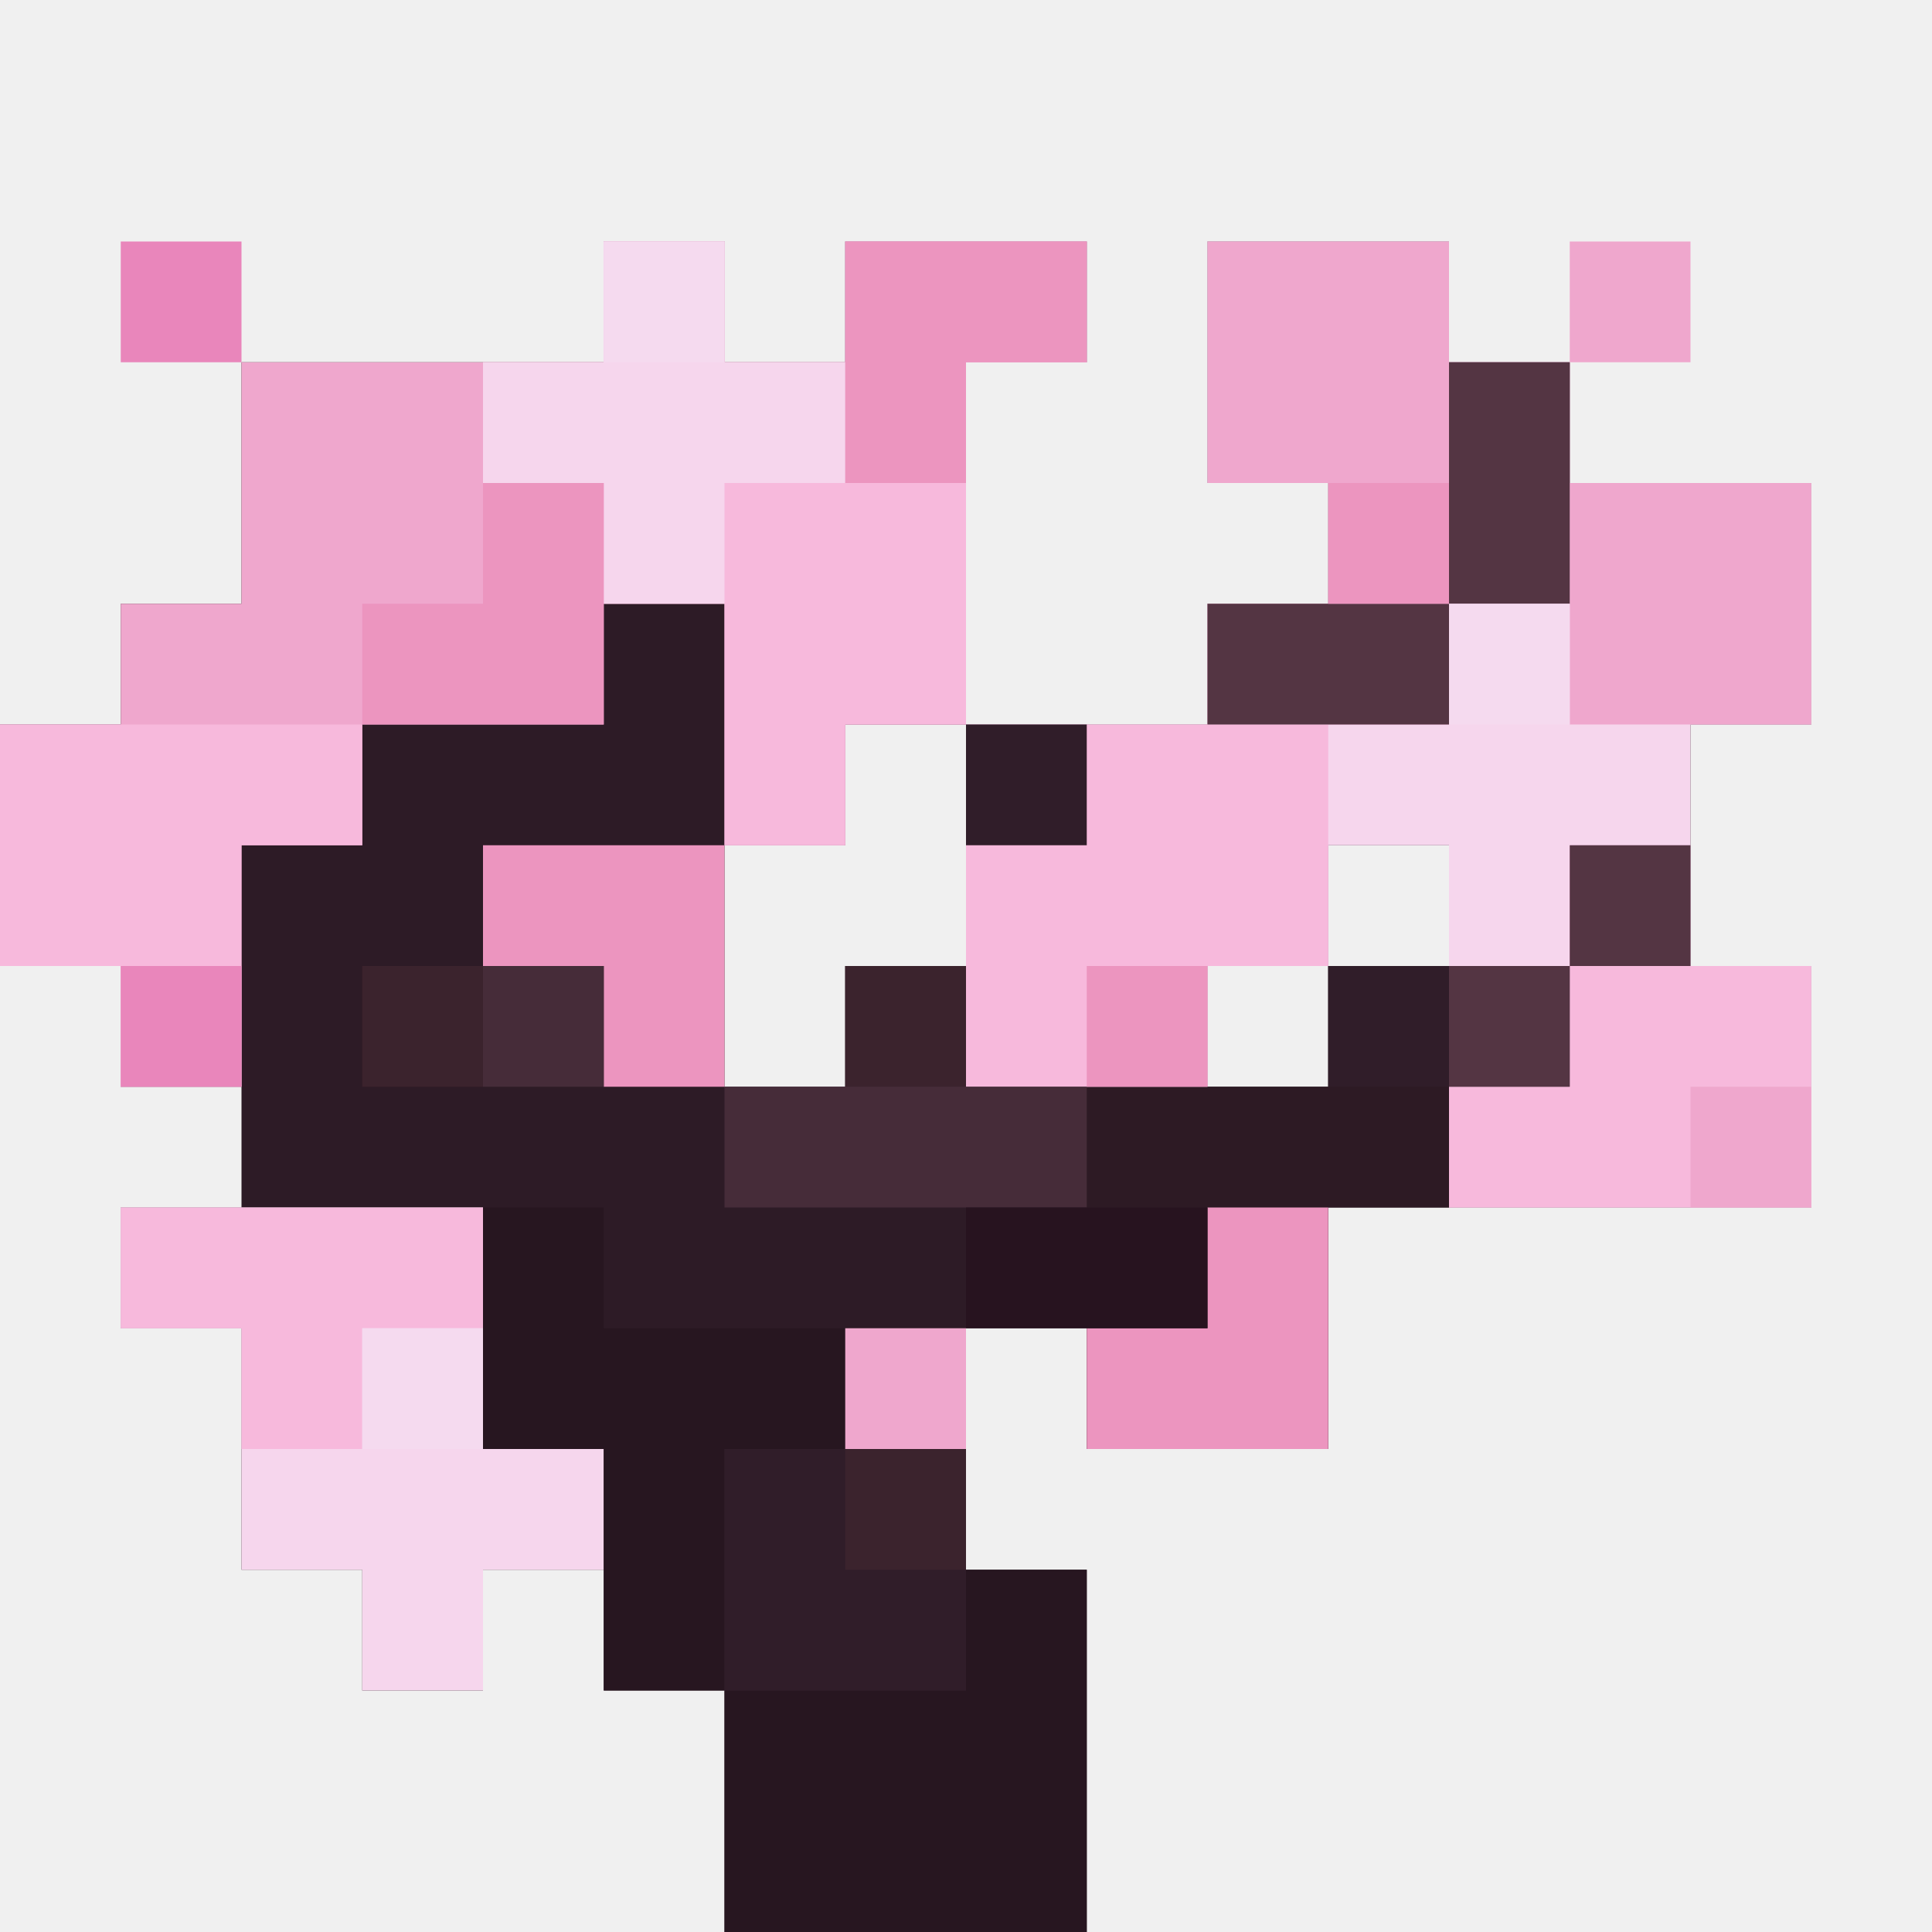
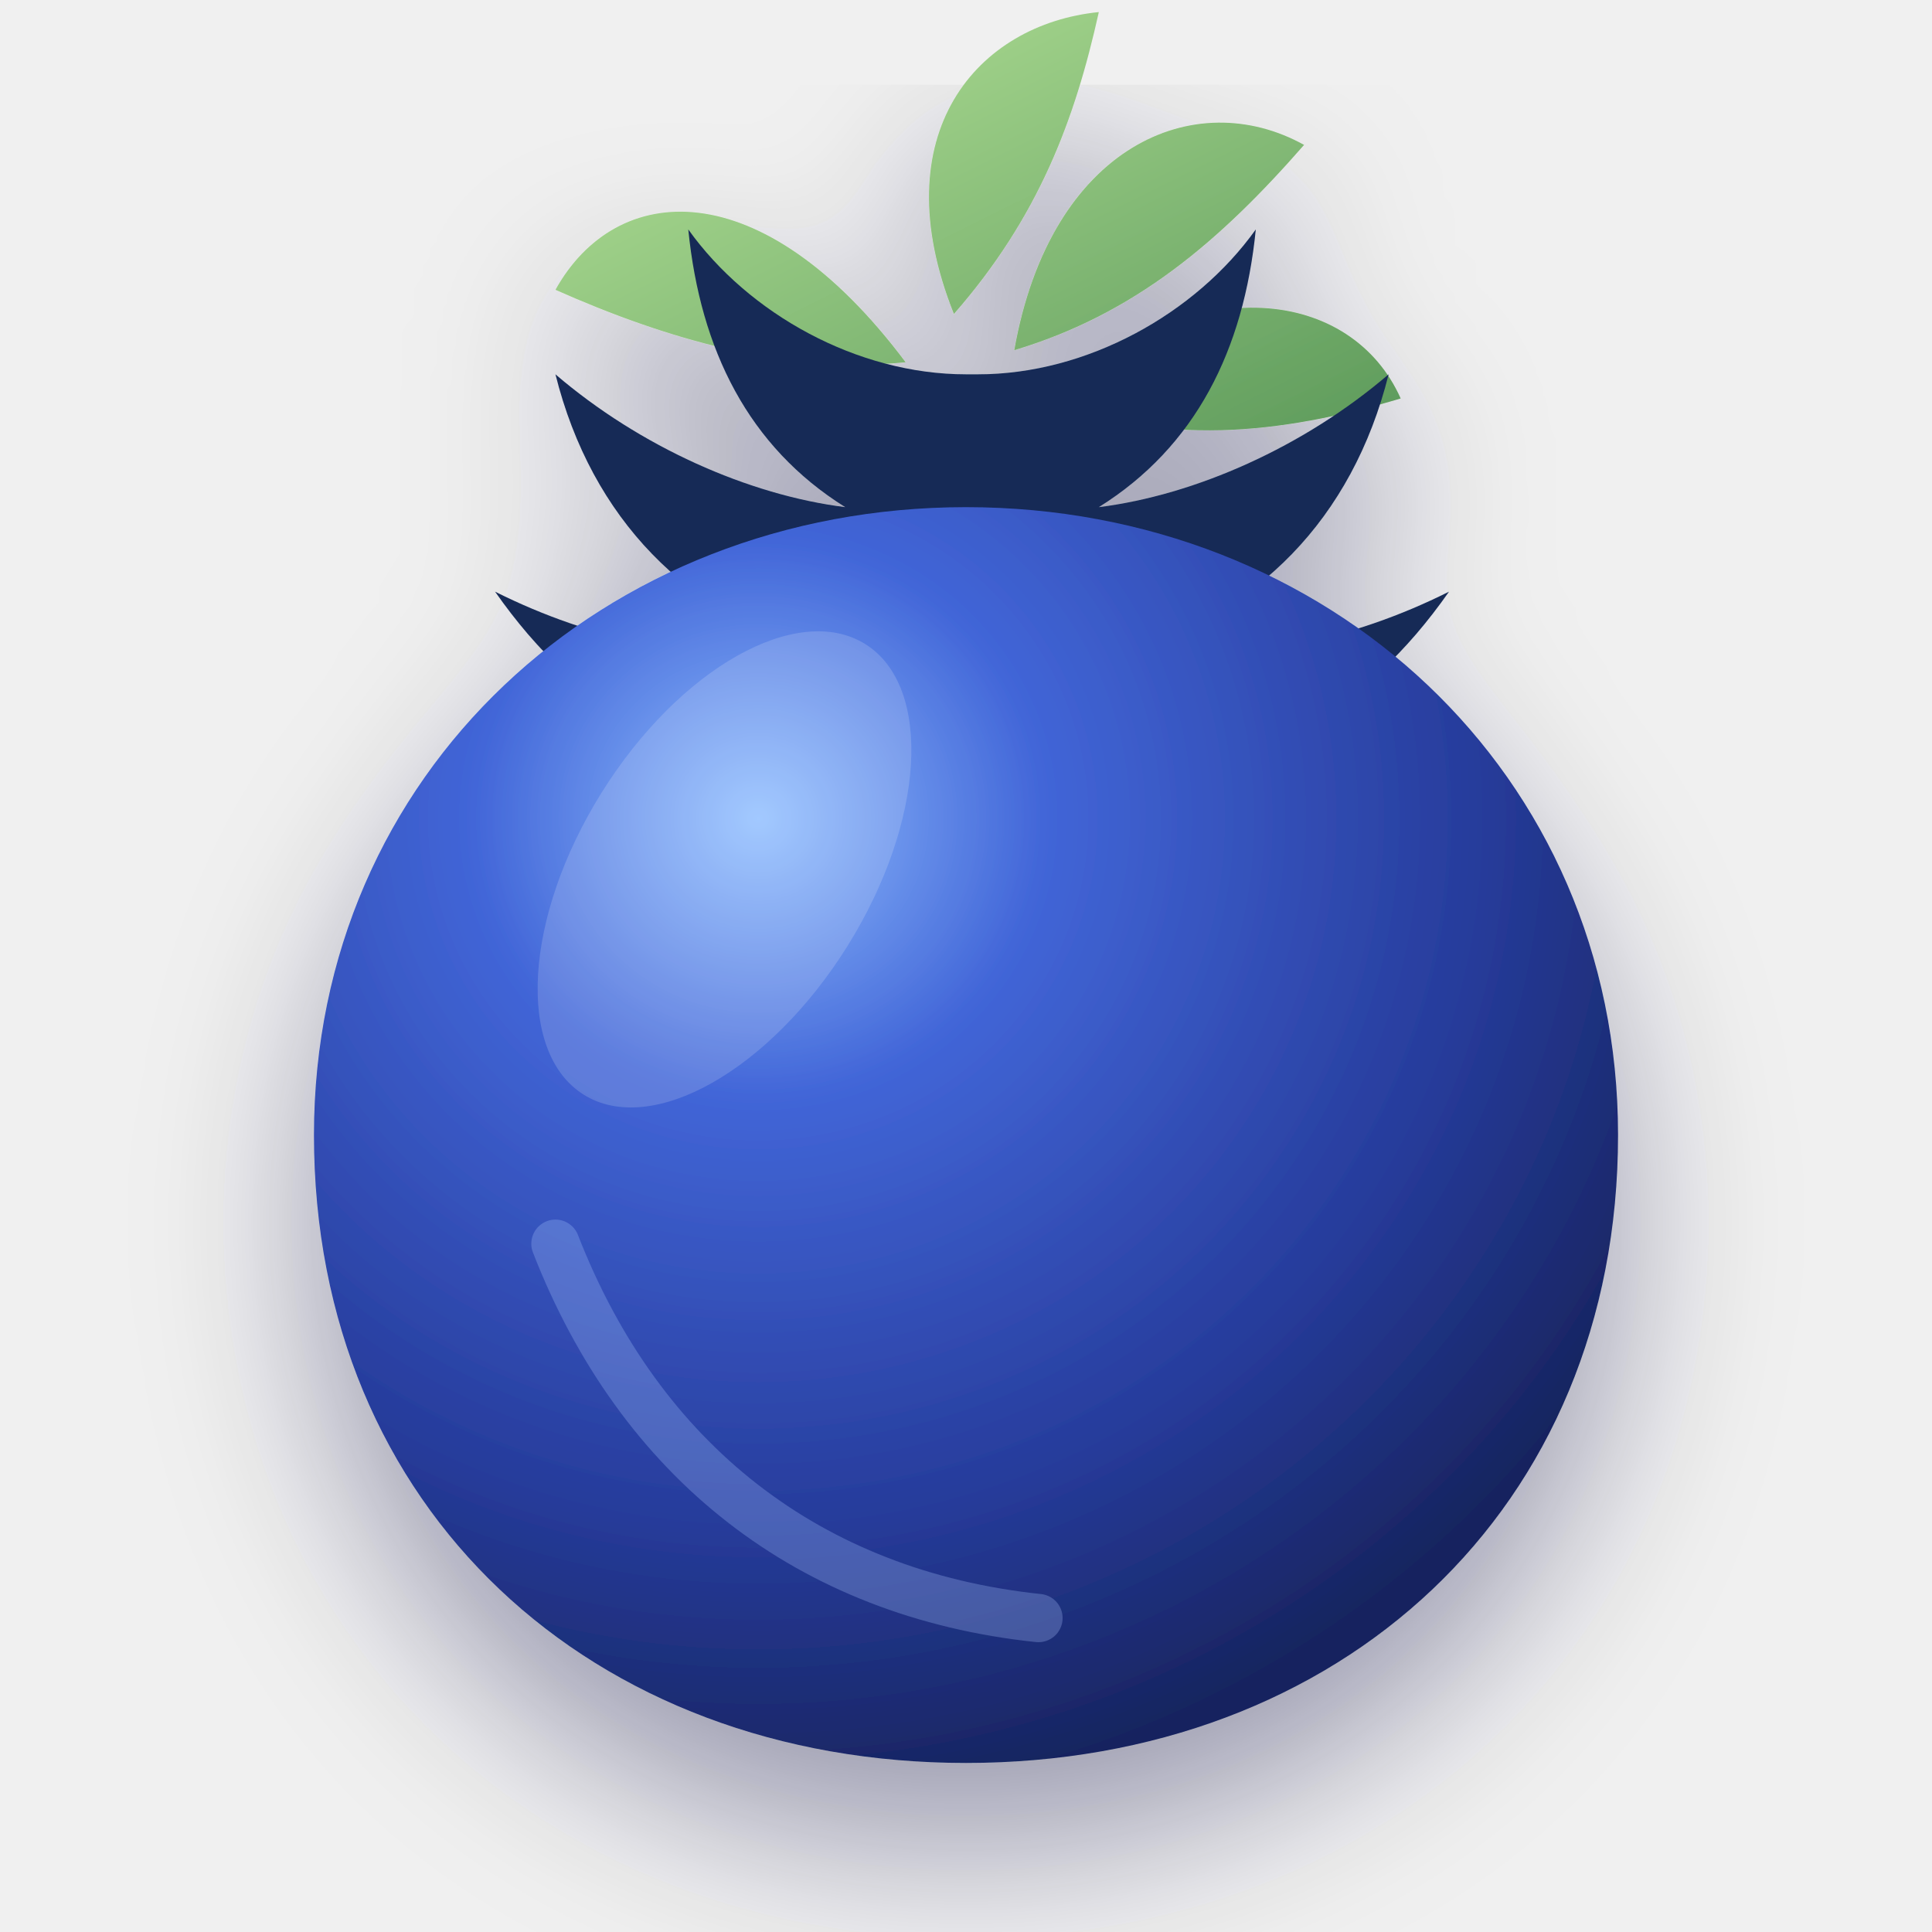
- <svg xmlns="http://www.w3.org/2000/svg" version="1.1" width="160" height="160">
-   <path d="M0 0H10V10H20V0H40V10H30V40H50V30H60V20H50V0H70V10H80V20H100V40H90V60H100V80H60V100H40V90H30V110H40V140H10V120H0V110H-10V120H-20V110H-30V90H-40V80H-30V70H-40V60H-50V40H-40V30H-30V10H0V0ZM20 40V50H10V70H20V60H30V40H20ZM60 50V60H70V50H60ZM50 60V70H60V60H50Z" fill="#2D1B26" transform="translate(50,20)" />
-   <path d="M0 0H20V10H30V20H50V40H40V60H50V80H20V70H30V60H20V50H10V60H0V70H-20V40H0V30H10V20H0V0Z" fill="#F6D6ED" transform="translate(100,20)" />
-   <path d="M0 0H10V10H20V0H40V10H30V40H20V50H10V30H0V40H-20V50H-30V70H-40V60H-50V40H-40V30H-30V10H0V0Z" fill="#EFA7CD" transform="translate(50,20)" />
-   <path d="M0 0H10V10H20V0H40V10H30V40H20V50H10V30H0V20H-10V10H0V0Z" fill="#F7B9DC" transform="translate(50,20)" />
-   <path d="M0 0H30V20H40V30H30V40H20V30H10V10H0V0Z" fill="#F6D6ED" transform="translate(10,100)" />
-   <path d="M0 0H20V10H30V30H20V40H0V30H10V20H0V0Z" fill="#EFA7CD" transform="translate(100,20)" />
-   <path d="M0 0H20V10H10V20H0V40H-20V30H-10V20H-20V10H0V0Z" fill="#2D1A24" transform="translate(110,80)" />
-   <path d="M0 0H30V20H20V30H0V0Z" fill="#F7B9DC" transform="translate(80,60)" />
-   <path d="M0 0H10V30H-20V10H0V0Z" fill="#271620" transform="translate(80,130)" />
-   <path d="M0 0H10V10H30V20H20V40H10V20H0V0Z" fill="#271620" transform="translate(40,100)" />
-   <path d="M0 0H10V10H20V30H-10V20H0V0Z" fill="#F7B9DC" transform="translate(130,70)" />
-   <path d="M0 0H30V10H20V30H10V20H0V0Z" fill="#F7B9DC" transform="translate(0,60)" />
-   <path d="M0 0H10V30H-10V10H0V0Z" fill="#301D29" transform="translate(70,110)" />
-   <path d="M0 0H10V10H20V20H10V30H0V20H-10V10H0V0Z" fill="#F6D6ED" transform="translate(50,20)" />
-   <path d="M0 0H30V10H20V20H10V10H0V0Z" fill="#F7B9DC" transform="translate(10,100)" />
-   <path d="M0 0H10V10H20V20H-10V10H0V0Z" fill="#462C39" transform="translate(70,80)" />
-   <path d="M0 0H20V20H0V0Z" fill="#EFA7CD" transform="translate(130,40)" />
-   <path d="M0 0H10V20H-10V10H0V0Z" fill="#EC95BF" transform="translate(100,100)" />
-   <path d="M0 0H20V20H10V10H0V0Z" fill="#EC95BF" transform="translate(40,70)" />
-   <path d="M0 0H10V20H-10V10H0V0Z" fill="#EC95BF" transform="translate(40,40)" />
-   <path d="M0 0H20V10H10V20H0V0Z" fill="#EC95BF" transform="translate(70,20)" />
-   <path d="M0 0H10V20H0V0Z" fill="#3B232D" transform="translate(70,110)" />
-   <path d="M0 0H20V10H0V0Z" fill="#27131F" transform="translate(80,100)" />
-   <path d="M0 0H20V10H0V0Z" fill="#543543" transform="translate(100,50)" />
-   <path d="M0 0H10V20H0V0Z" fill="#543543" transform="translate(120,30)" />
-   <path d="M0 0H10V10H0V0Z" fill="#EFA7CD" transform="translate(70,110)" />
-   <path d="M0 0H10V10H0V0Z" fill="#F5DAEF" transform="translate(30,110)" />
-   <path d="M0 0H10V10H0V0Z" fill="#EFA7CD" transform="translate(140,90)" />
-   <path d="M0 0H10V10H0V0Z" fill="#543543" transform="translate(120,80)" />
-   <path d="M0 0H10V10H0V0Z" fill="#301D29" transform="translate(110,80)" />
-   <path d="M0 0H10V10H0V0Z" fill="#EC95BF" transform="translate(90,80)" />
-   <path d="M0 0H10V10H0V0Z" fill="#3B232D" transform="translate(70,80)" />
-   <path d="M0 0H10V10H0V0Z" fill="#462C39" transform="translate(40,80)" />
-   <path d="M0 0H10V10H0V0Z" fill="#3B232D" transform="translate(30,80)" />
-   <path d="M0 0H10V10H0V0Z" fill="#E986BB" transform="translate(10,80)" />
-   <path d="M0 0H10V10H0V0Z" fill="#543543" transform="translate(130,70)" />
-   <path d="M0 0H10V10H0V0Z" fill="#301D29" transform="translate(80,60)" />
-   <path d="M0 0H10V10H0V0Z" fill="#F5DAEF" transform="translate(120,50)" />
-   <path d="M0 0H10V10H0V0Z" fill="#EC95BF" transform="translate(110,40)" />
-   <path d="M0 0H10V10H0V0Z" fill="#EFA7CD" transform="translate(130,20)" />
-   <path d="M0 0H10V10H0V0Z" fill="#F5DAEF" transform="translate(50,20)" />
-   <path d="M0 0H10V10H0V0Z" fill="#E986BB" transform="translate(10,20)" />
+ <svg xmlns="http://www.w3.org/2000/svg" viewBox="0 0 160 160">
+   <defs>
+     <radialGradient id="berry" cx="34%" cy="25%" r="78%">
+       <stop stop-color="#91bfff" />
+       <stop offset=".28" stop-color="#4266d8" />
+       <stop offset=".72" stop-color="#263b9a" />
+       <stop offset="1" stop-color="#17245f" />
+     </radialGradient>
+     <linearGradient id="leaf" x1="0" y1="0" x2="1" y2="1">
+       <stop stop-color="#b8e59a" />
+       <stop offset="1" stop-color="#5d9a5b" />
+     </linearGradient>
+     <filter id="shadow" x="-30%" y="-30%" width="160%" height="170%">
+       <feDropShadow dx="0" dy="7" stdDeviation="7" flood-color="#07113d" flood-opacity=".35" />
+     </filter>
+   </defs>
+   <g filter="url(#shadow)">
+     <path d="M79 26c-6-15 2-24 12-25-2 9-5 17-12 25Zm5 3c3-17 15-22 24-17-7 8-14 14-24 17Zm-9 1C63 14 51 15 46 24c9 4 19 7 29 6Zm12 3c12-11 25-9 29 0-10 3-20 4-29 0Z" fill="url(#leaf)" />
+     <path d="M80 31c-9 0-18-5-23-12 1 10 5 18 13 23-8-1-17-5-24-11 3 12 11 20 22 23-10 1-19-1-27-5 7 10 16 15 28 15 4 0 8-1 11-3 4 2 8 3 12 3 12 0 21-5 28-15-8 4-17 6-27 5 11-3 19-11 22-23-7 6-16 10-24 11 8-5 12-13 13-23-5 7-14 12-23 12Z" fill="#172957" />
+     <path d="M80 42c-30 0-54 22-54 52 0 31 23 52 54 52s54-21 54-52c0-30-24-52-54-52Z" fill="url(#berry)" />
+     <ellipse cx="60" cy="72" rx="12" ry="22" transform="rotate(32 60 72)" fill="#fff" opacity=".16" />
+     <path d="M46 103c7 18 21 29 40 31" fill="none" stroke="#a8c6ff" stroke-linecap="round" stroke-width="4" opacity=".28" />
+   </g>
</svg>
